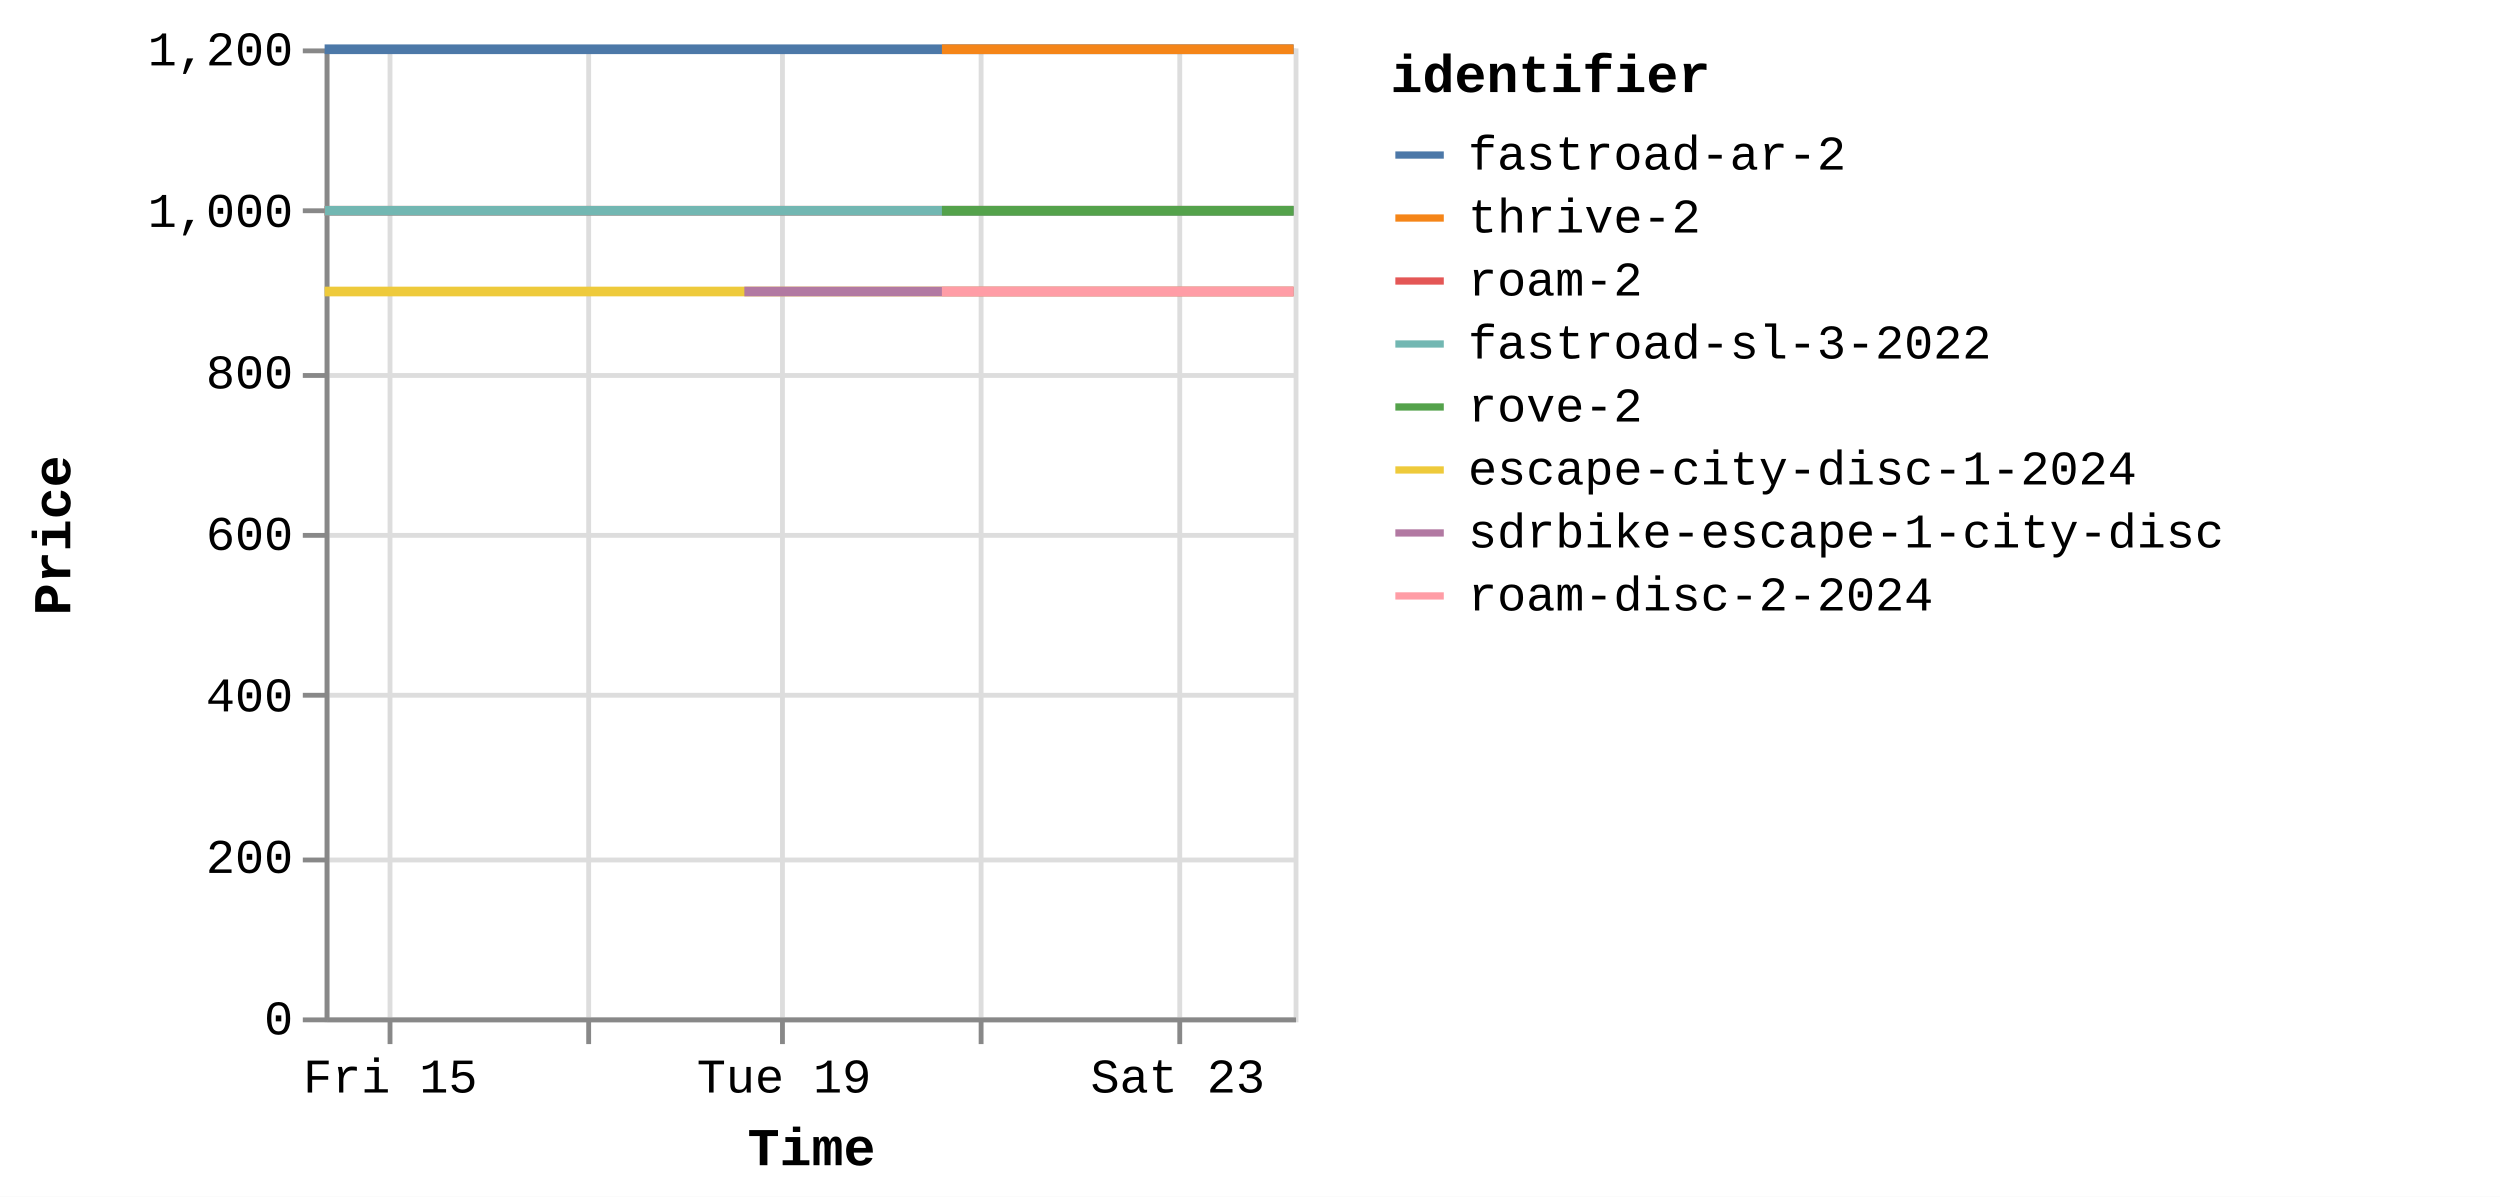
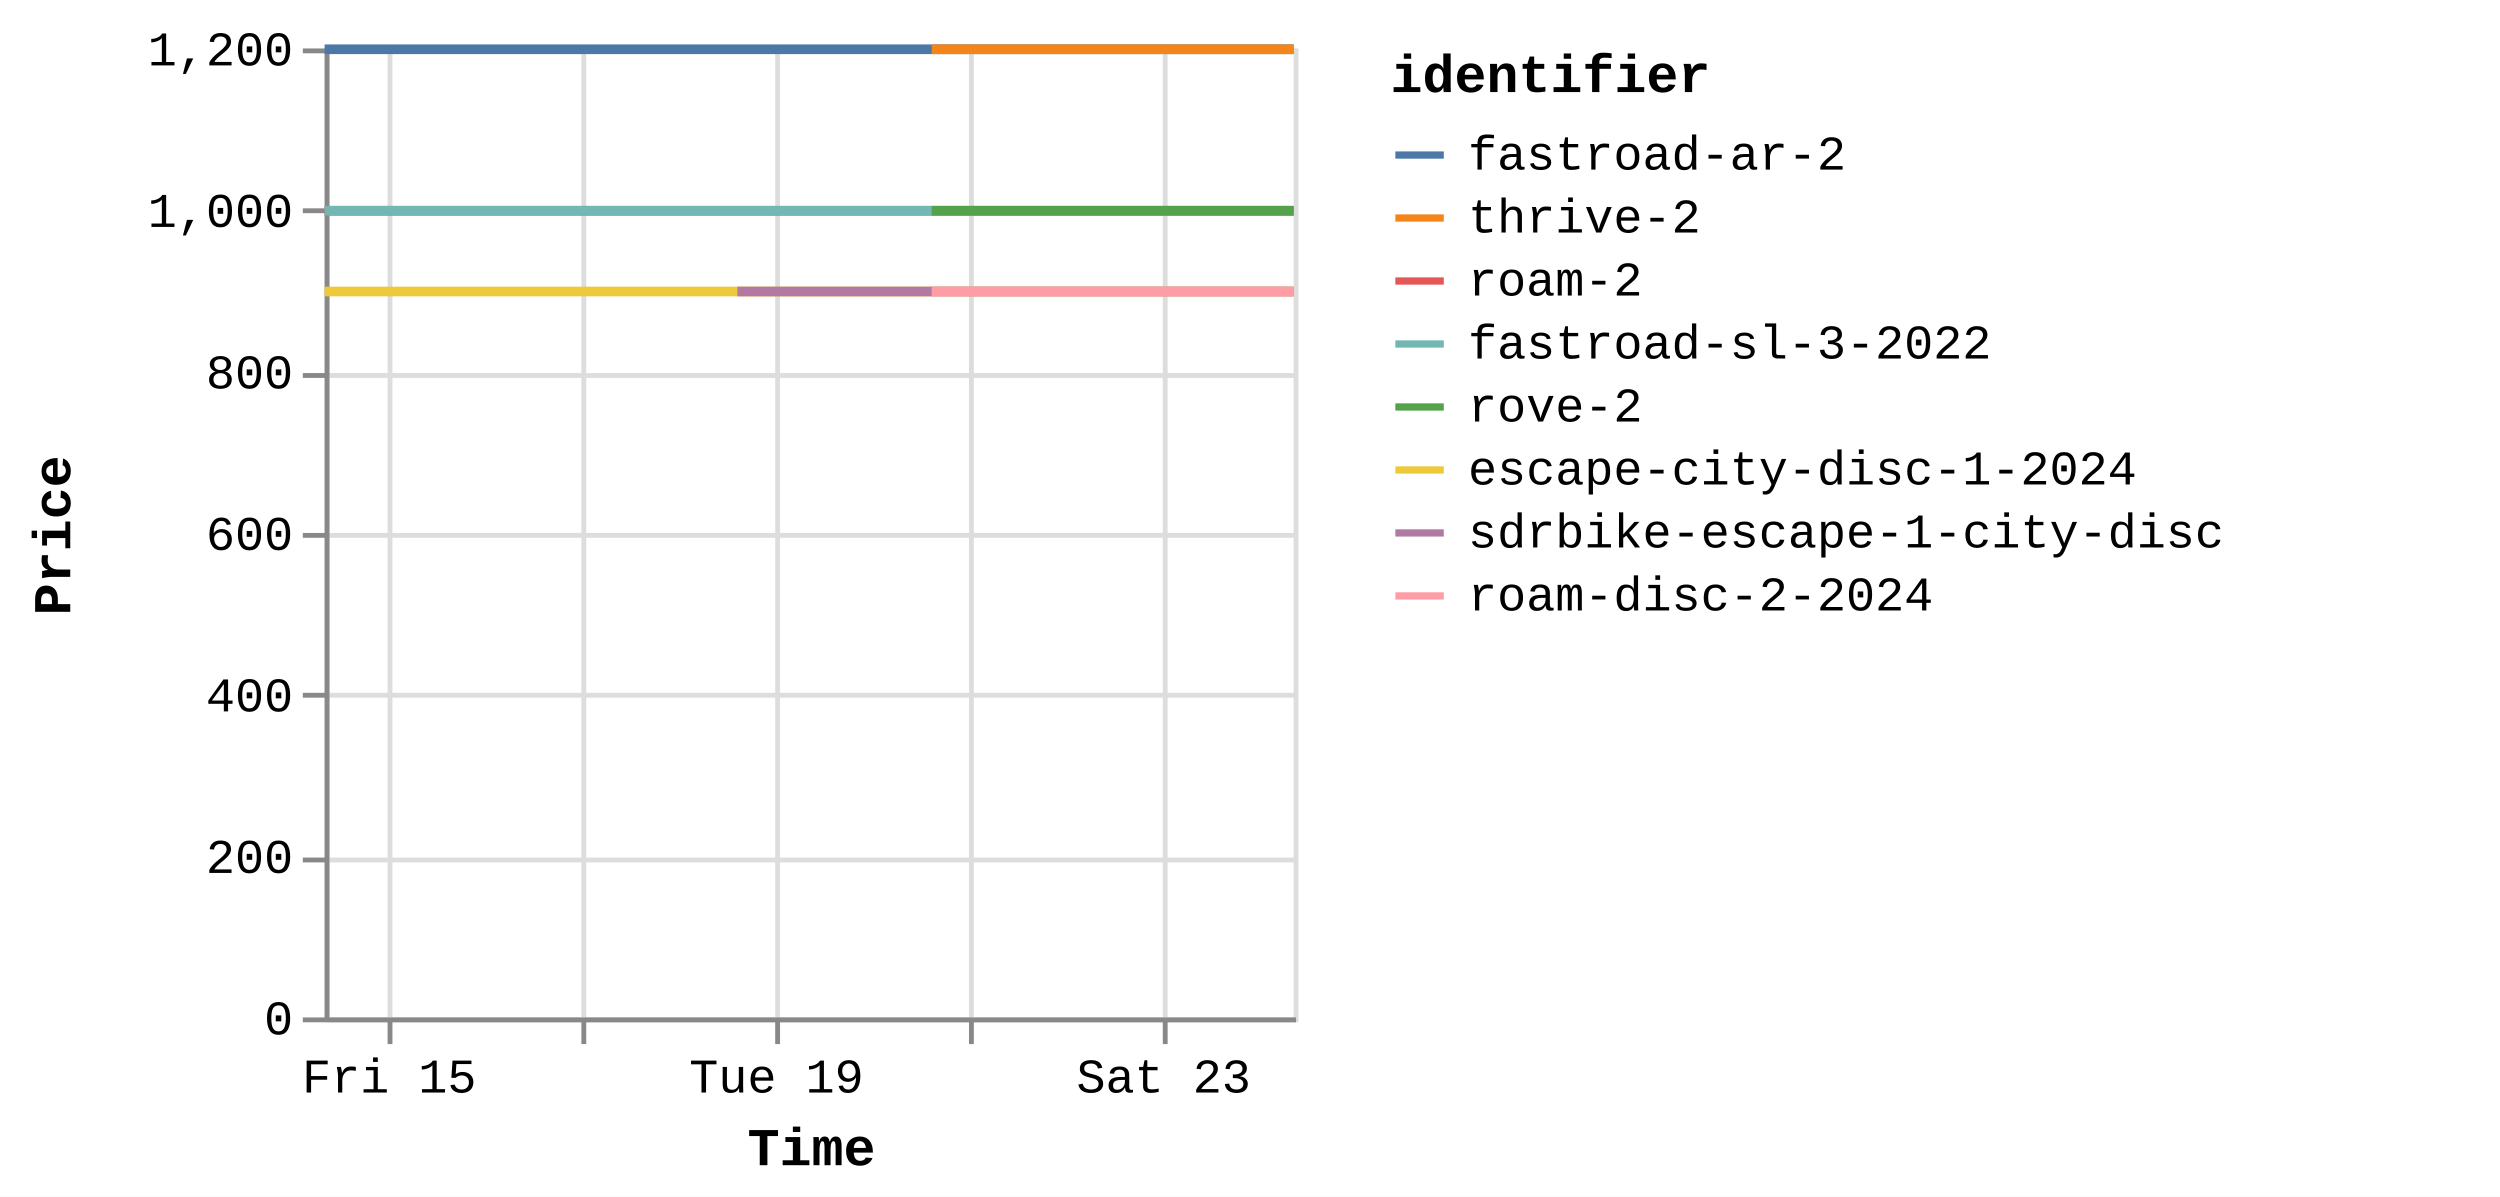
<svg xmlns="http://www.w3.org/2000/svg" version="1.1" class="marks" width="516" height="247" viewBox="0 0 516 247">
  <rect width="516" height="247" fill="white" />
  <g fill="none" stroke-miterlimit="10" transform="translate(67,10)">
    <g class="mark-group role-frame root" role="graphics-object" aria-roledescription="group mark container">
      <g transform="translate(0,0)">
        <path class="background" aria-hidden="true" d="M0.5,0.5h200v200h-200Z" stroke="#ddd" />
        <g>
          <g class="mark-group role-axis" aria-hidden="true">
            <g transform="translate(0.5,200.5)">
              <path class="background" aria-hidden="true" d="M0,0h0v0h0Z" pointer-events="none" />
              <g>
                <g class="mark-rule role-axis-grid" pointer-events="none">
                  <line transform="translate(13,-200)" x2="0" y2="200" stroke="#ddd" stroke-width="1" opacity="1" />
-                   <line transform="translate(54,-200)" x2="0" y2="200" stroke="#ddd" stroke-width="1" opacity="1" />
-                   <line transform="translate(94,-200)" x2="0" y2="200" stroke="#ddd" stroke-width="1" opacity="1" />
-                   <line transform="translate(135,-200)" x2="0" y2="200" stroke="#ddd" stroke-width="1" opacity="1" />
-                   <line transform="translate(176,-200)" x2="0" y2="200" stroke="#ddd" stroke-width="1" opacity="1" />
+                   <line transform="translate(53,-200)" x2="0" y2="200" stroke="#ddd" stroke-width="1" opacity="1" />
+                   <line transform="translate(93,-200)" x2="0" y2="200" stroke="#ddd" stroke-width="1" opacity="1" />
+                   <line transform="translate(133,-200)" x2="0" y2="200" stroke="#ddd" stroke-width="1" opacity="1" />
+                   <line transform="translate(173,-200)" x2="0" y2="200" stroke="#ddd" stroke-width="1" opacity="1" />
                </g>
              </g>
              <path class="foreground" aria-hidden="true" d="" pointer-events="none" display="none" />
            </g>
          </g>
          <g class="mark-group role-axis" aria-hidden="true">
            <g transform="translate(0.5,0.5)">
              <path class="background" aria-hidden="true" d="M0,0h0v0h0Z" pointer-events="none" />
              <g>
                <g class="mark-rule role-axis-grid" pointer-events="none">
                  <line transform="translate(0,200)" x2="200" y2="0" stroke="#ddd" stroke-width="1" opacity="1" />
                  <line transform="translate(0,167)" x2="200" y2="0" stroke="#ddd" stroke-width="1" opacity="1" />
                  <line transform="translate(0,133)" x2="200" y2="0" stroke="#ddd" stroke-width="1" opacity="1" />
                  <line transform="translate(0,100)" x2="200" y2="0" stroke="#ddd" stroke-width="1" opacity="1" />
                  <line transform="translate(0,67)" x2="200" y2="0" stroke="#ddd" stroke-width="1" opacity="1" />
                  <line transform="translate(0,33)" x2="200" y2="0" stroke="#ddd" stroke-width="1" opacity="1" />
                  <line transform="translate(0,0)" x2="200" y2="0" stroke="#ddd" stroke-width="1" opacity="1" />
                </g>
              </g>
              <path class="foreground" aria-hidden="true" d="" pointer-events="none" display="none" />
            </g>
          </g>
-           <g class="mark-group role-axis" role="graphics-symbol" aria-roledescription="axis" aria-label="X-axis titled 'Time' for a time scale with values from Thursday, 14 August 2025, 8:34:48 AM to Sunday, 24 August 2025, 4:50:05 AM">
+           <g class="mark-group role-axis" role="graphics-symbol" aria-roledescription="axis" aria-label="X-axis titled 'Time' for a time scale with values from Thursday, 14 August 2025, 8:34:48 AM to Sunday, 24 August 2025, 8:48:45 AM">
            <g transform="translate(0.5,200.5)">
              <path class="background" aria-hidden="true" d="M0,0h0v0h0Z" pointer-events="none" />
              <g>
                <g class="mark-rule role-axis-tick" pointer-events="none">
                  <line transform="translate(13,0)" x2="0" y2="5" stroke="#888" stroke-width="1" opacity="1" />
-                   <line transform="translate(54,0)" x2="0" y2="5" stroke="#888" stroke-width="1" opacity="1" />
-                   <line transform="translate(94,0)" x2="0" y2="5" stroke="#888" stroke-width="1" opacity="1" />
-                   <line transform="translate(135,0)" x2="0" y2="5" stroke="#888" stroke-width="1" opacity="1" />
-                   <line transform="translate(176,0)" x2="0" y2="5" stroke="#888" stroke-width="1" opacity="1" />
+                   <line transform="translate(53,0)" x2="0" y2="5" stroke="#888" stroke-width="1" opacity="1" />
+                   <line transform="translate(93,0)" x2="0" y2="5" stroke="#888" stroke-width="1" opacity="1" />
+                   <line transform="translate(133,0)" x2="0" y2="5" stroke="#888" stroke-width="1" opacity="1" />
+                   <line transform="translate(173,0)" x2="0" y2="5" stroke="#888" stroke-width="1" opacity="1" />
                </g>
                <g class="mark-text role-axis-label" pointer-events="none">
-                   <text text-anchor="middle" transform="translate(13.05354,15)" font-family="Liberation Mono" font-size="10px" fill="#000" opacity="1">Fri 15</text>
-                   <text text-anchor="middle" transform="translate(53.68766,15)" font-family="Liberation Mono" font-size="10px" fill="#000" opacity="0">Aug 17</text>
-                   <text text-anchor="middle" transform="translate(94.32179,15)" font-family="Liberation Mono" font-size="10px" fill="#000" opacity="1">Tue 19</text>
-                   <text text-anchor="middle" transform="translate(134.9559,15)" font-family="Liberation Mono" font-size="10px" fill="#000" opacity="0">Thu 21</text>
-                   <text text-anchor="middle" transform="translate(175.59,15)" font-family="Liberation Mono" font-size="10px" fill="#000" opacity="1">Sat 23</text>
+                   <text text-anchor="middle" transform="translate(12.8374,15)" font-family="Liberation Mono" font-size="10px" fill="#000" opacity="1">Fri 15</text>
+                   <text text-anchor="middle" transform="translate(52.79871,15)" font-family="Liberation Mono" font-size="10px" fill="#000" opacity="0">Aug 17</text>
+                   <text text-anchor="middle" transform="translate(92.76001,15)" font-family="Liberation Mono" font-size="10px" fill="#000" opacity="1">Tue 19</text>
+                   <text text-anchor="middle" transform="translate(132.7213,15)" font-family="Liberation Mono" font-size="10px" fill="#000" opacity="0">Thu 21</text>
+                   <text text-anchor="middle" transform="translate(172.6826,15)" font-family="Liberation Mono" font-size="10px" fill="#000" opacity="1">Sat 23</text>
                </g>
                <g class="mark-rule role-axis-domain" pointer-events="none">
                  <line transform="translate(0,0)" x2="200" y2="0" stroke="#888" stroke-width="1" opacity="1" />
                </g>
                <g class="mark-text role-axis-title" pointer-events="none">
                  <text text-anchor="middle" transform="translate(100,30)" font-family="Liberation Mono" font-size="11px" font-weight="bold" fill="#000" opacity="1">Time</text>
                </g>
              </g>
              <path class="foreground" aria-hidden="true" d="" pointer-events="none" display="none" />
            </g>
          </g>
          <g class="mark-group role-axis" role="graphics-symbol" aria-roledescription="axis" aria-label="Y-axis titled 'Price' for a linear scale with values from 0 to 1,200">
            <g transform="translate(0.5,0.5)">
              <path class="background" aria-hidden="true" d="M0,0h0v0h0Z" pointer-events="none" />
              <g>
                <g class="mark-rule role-axis-tick" pointer-events="none">
                  <line transform="translate(0,200)" x2="-5" y2="0" stroke="#888" stroke-width="1" opacity="1" />
                  <line transform="translate(0,167)" x2="-5" y2="0" stroke="#888" stroke-width="1" opacity="1" />
                  <line transform="translate(0,133)" x2="-5" y2="0" stroke="#888" stroke-width="1" opacity="1" />
                  <line transform="translate(0,100)" x2="-5" y2="0" stroke="#888" stroke-width="1" opacity="1" />
                  <line transform="translate(0,67)" x2="-5" y2="0" stroke="#888" stroke-width="1" opacity="1" />
                  <line transform="translate(0,33)" x2="-5" y2="0" stroke="#888" stroke-width="1" opacity="1" />
                  <line transform="translate(0,0)" x2="-5" y2="0" stroke="#888" stroke-width="1" opacity="1" />
                </g>
                <g class="mark-text role-axis-label" pointer-events="none">
                  <text text-anchor="end" transform="translate(-7,203)" font-family="Liberation Mono" font-size="10px" fill="#000" opacity="1">0</text>
                  <text text-anchor="end" transform="translate(-7,169.6667)" font-family="Liberation Mono" font-size="10px" fill="#000" opacity="1">200</text>
                  <text text-anchor="end" transform="translate(-7,136.3333)" font-family="Liberation Mono" font-size="10px" fill="#000" opacity="1">400</text>
                  <text text-anchor="end" transform="translate(-7,103)" font-family="Liberation Mono" font-size="10px" fill="#000" opacity="1">600</text>
                  <text text-anchor="end" transform="translate(-7,69.66667)" font-family="Liberation Mono" font-size="10px" fill="#000" opacity="1">800</text>
                  <text text-anchor="end" transform="translate(-7,36.33333)" font-family="Liberation Mono" font-size="10px" fill="#000" opacity="1">1,000</text>
                  <text text-anchor="end" transform="translate(-7,3)" font-family="Liberation Mono" font-size="10px" fill="#000" opacity="1">1,200</text>
                </g>
                <g class="mark-rule role-axis-domain" pointer-events="none">
                  <line transform="translate(0,200)" x2="0" y2="-200" stroke="#888" stroke-width="1" opacity="1" />
                </g>
                <g class="mark-text role-axis-title" pointer-events="none">
                  <text text-anchor="middle" transform="translate(-51,100) rotate(-90) translate(0,-2)" font-family="Liberation Mono" font-size="11px" font-weight="bold" fill="#000" opacity="1">Price</text>
                </g>
              </g>
              <path class="foreground" aria-hidden="true" d="" pointer-events="none" display="none" />
            </g>
          </g>
          <g class="mark-group role-scope pathgroup" role="graphics-object" aria-roledescription="group mark container">
            <g transform="translate(0,0)">
              <path class="background" aria-hidden="true" d="M0,0h200v200h-200Z" />
              <g>
                <g class="mark-line role-mark marks" role="graphics-object" aria-roledescription="line mark container">
-                   <path aria-label="Time: Aug 14, 2025; Price: 899; identifier: escape-city-disc-1-2024" role="graphics-symbol" aria-roledescription="line mark" d="M0,50.167L0.169,50.167L0.302,50.167L4.048,50.167L7.025,50.167L10.365,50.167L17.217,50.167L20.582,50.167L24.298,50.167L27.345,50.167L30.669,50.167L37.469,50.167L40.873,50.167L44.48,50.167L47.623,50.167L50.954,50.167L57.864,50.167L61.183,50.167L64.807,50.167L67.955,50.167L71.298,50.167L78.238,50.167L81.575,50.167L85.318,50.167L86.631,50.167L88.337,50.167L91.595,50.167L98.401,50.167L101.84,50.167L105.449,50.167L108.601,50.167L111.905,50.167L118.725,50.167L122.131,50.167L125.887,50.167L127.406,50.167L128.91,50.167L132.245,50.167L139.03,50.167L142.464,50.167L146.089,50.167L149.241,50.167L152.551,50.167L159.353,50.167L162.775,50.167L166.397,50.167L169.537,50.167L172.858,50.167L179.654,50.167L183.06,50.167L186.652,50.167L189.8,50.167L193.154,50.167L199.996,50.167" stroke="#eeca3b" stroke-width="2" />
-                 </g>
-               </g>
-               <path class="foreground" aria-hidden="true" d="" display="none" />
-             </g>
-             <g transform="translate(0,0)">
-               <path class="background" aria-hidden="true" d="M0,0h200v200h-200Z" />
-               <g>
-                 <g class="mark-line role-mark marks" role="graphics-object" aria-roledescription="line mark container">
-                   <path aria-label="Time: Aug 14, 2025; Price: 999; identifier: roam-2" role="graphics-symbol" aria-roledescription="line mark" d="M0,33.5L0.169,33.5L0.302,33.5L4.048,33.5L7.026,33.5L10.365,33.5L17.218,33.5L20.582,33.5L24.298,33.5L27.346,33.5L30.669,33.5L37.47,33.5L40.874,33.5L44.48,33.5L47.623,33.5L50.987,33.5L57.864,33.5L61.184,33.5L64.807,33.5L67.955,33.5L71.298,33.5L78.239,33.5L81.575,33.5L85.318,33.5L86.632,33.5L88.338,33.5L91.595,33.5L98.402,33.5L101.841,33.5L105.449,33.5L108.601,33.5L111.905,33.5L118.726,33.5L122.132,33.5L125.888,33.5L127.407,33.5L128.911,33.5L132.246,33.5L139.031,33.5L142.465,33.5L146.09,33.5L149.242,33.5L152.553,33.5L159.353,33.5L162.776,33.5L166.399,33.5L169.538,33.5L172.859,33.5L179.655,33.5L183.061,33.5L186.652,33.5L189.801,33.5L193.155,33.5L199.997,33.5" stroke="#e45756" stroke-width="2" />
-                 </g>
-               </g>
-               <path class="foreground" aria-hidden="true" d="" display="none" />
-             </g>
-             <g transform="translate(0,0)">
-               <path class="background" aria-hidden="true" d="M0,0h200v200h-200Z" />
-               <g>
-                 <g class="mark-line role-mark marks" role="graphics-object" aria-roledescription="line mark container">
-                   <path aria-label="Time: Aug 14, 2025; Price: 999; identifier: fastroad-sl-3-2022" role="graphics-symbol" aria-roledescription="line mark" d="M0.001,33.5L0.17,33.5L0.303,33.5L4.049,33.5L7.026,33.5L10.366,33.5L17.218,33.5L20.583,33.5L24.298,33.5L27.346,33.5L30.669,33.5L37.47,33.5L40.874,33.5L44.481,33.5L47.624,33.5L50.987,33.5L57.865,33.5L61.184,33.5L64.808,33.5L67.955,33.5L71.299,33.5L78.24,33.5L81.576,33.5L85.319,33.5L86.632,33.5L88.338,33.5L91.596,33.5L98.402,33.5L101.841,33.5L105.45,33.5L108.602,33.5L111.906,33.5L118.726,33.5L122.132,33.5L125.888,33.5L127.408,33.5L128.912,33.5L132.247,33.5L139.031,33.5L142.465,33.5L146.09,33.5L149.242,33.5L152.553,33.5L159.354,33.5L162.776,33.5L166.399,33.5L169.538,33.5L172.859,33.5L179.656,33.5L183.061,33.5L186.653,33.5L189.802,33.5L193.156,33.5L199.998,33.5" stroke="#72b7b2" stroke-width="2" />
-                 </g>
-               </g>
-               <path class="foreground" aria-hidden="true" d="" display="none" />
-             </g>
-             <g transform="translate(0,0)">
-               <path class="background" aria-hidden="true" d="M0,0h200v200h-200Z" />
-               <g>
-                 <g class="mark-line role-mark marks" role="graphics-object" aria-roledescription="line mark container">
-                   <path aria-label="Time: Aug 14, 2025; Price: 1199; identifier: fastroad-ar-2" role="graphics-symbol" aria-roledescription="line mark" d="M0.001,0.167L0.17,0.167L0.303,0.167L4.049,0.167L7.027,0.167L10.366,0.167L17.219,0.167L20.583,0.167L24.299,0.167L27.346,0.167L30.67,0.167L37.47,0.167L40.875,0.167L44.481,0.167L47.624,0.167L51.003,0.167L57.865,0.167L61.185,0.167L64.808,0.167L67.956,0.167L71.299,0.167L78.24,0.167L81.576,0.167L85.319,0.167L86.633,0.167L88.339,0.167L91.596,0.167L98.403,0.167L101.842,0.167L105.45,0.167L108.602,0.167L111.906,0.167L118.727,0.167L122.132,0.167L125.889,0.167L127.408,0.167L128.912,0.167L132.247,0.167L139.032,0.167L142.465,0.167L146.091,0.167L149.242,0.167L152.553,0.167L159.354,0.167L162.777,0.167L166.399,0.167L169.539,0.167L172.86,0.167L179.656,0.167L183.062,0.167L186.653,0.167L189.802,0.167L193.156,0.167L199.998,0.167" stroke="#4c78a8" stroke-width="2" />
-                 </g>
-               </g>
-               <path class="foreground" aria-hidden="true" d="" display="none" />
-             </g>
-             <g transform="translate(0,0)">
-               <path class="background" aria-hidden="true" d="M0,0h200v200h-200Z" />
-               <g>
-                 <g class="mark-line role-mark marks" role="graphics-object" aria-roledescription="line mark container">
-                   <path aria-label="Time: Aug 18, 2025; Price: 899; identifier: sdrbike-escape-1-city-disc" role="graphics-symbol" aria-roledescription="line mark" d="M86.633,50.167L88.339,50.167L91.597,50.167L98.404,50.167L101.842,50.167L105.451,50.167L108.603,50.167L111.907,50.167L118.728,50.167L122.133,50.167L125.889,50.167L127.409,50.167L128.913,50.167L132.248,50.167L139.032,50.167L142.466,50.167L146.091,50.167L149.243,50.167L152.554,50.167L159.355,50.167L162.778,50.167L166.4,50.167L169.539,50.167L172.86,50.167L179.657,50.167L183.063,50.167L186.654,50.167L189.803,50.167L193.157,50.167L199.999,50.167" stroke="#b279a2" stroke-width="2" />
-                 </g>
-               </g>
-               <path class="foreground" aria-hidden="true" d="" display="none" />
-             </g>
-             <g transform="translate(0,0)">
-               <path class="background" aria-hidden="true" d="M0,0h200v200h-200Z" />
-               <g>
-                 <g class="mark-line role-mark marks" role="graphics-object" aria-roledescription="line mark container">
-                   <path aria-label="Time: Aug 20, 2025; Price: 899; identifier: roam-disc-2-2024" role="graphics-symbol" aria-roledescription="line mark" d="M127.407,50.167L128.911,50.167L132.246,50.167L139.031,50.167L142.464,50.167L146.089,50.167L149.241,50.167L152.552,50.167L159.353,50.167L162.776,50.167L166.398,50.167L169.537,50.167L172.858,50.167L179.655,50.167L183.06,50.167L186.652,50.167L189.801,50.167L193.155,50.167L199.997,50.167" stroke="#ff9da6" stroke-width="2" />
-                 </g>
-               </g>
-               <path class="foreground" aria-hidden="true" d="" display="none" />
-             </g>
-             <g transform="translate(0,0)">
-               <path class="background" aria-hidden="true" d="M0,0h200v200h-200Z" />
-               <g>
-                 <g class="mark-line role-mark marks" role="graphics-object" aria-roledescription="line mark container">
-                   <path aria-label="Time: Aug 20, 2025; Price: 1199; identifier: thrive-2" role="graphics-symbol" aria-roledescription="line mark" d="M127.41,0.167L128.914,0.167L132.249,0.167L139.033,0.167L142.467,0.167L146.092,0.167L149.244,0.167L152.555,0.167L159.355,0.167L162.778,0.167L166.401,0.167L169.54,0.167L172.861,0.167L179.658,0.167L183.064,0.167L186.655,0.167L189.803,0.167L193.157,0.167L199.999,0.167" stroke="#f58518" stroke-width="2" />
-                 </g>
-               </g>
-               <path class="foreground" aria-hidden="true" d="" display="none" />
-             </g>
-             <g transform="translate(0,0)">
-               <path class="background" aria-hidden="true" d="M0,0h200v200h-200Z" />
-               <g>
-                 <g class="mark-line role-mark marks" role="graphics-object" aria-roledescription="line mark container">
-                   <path aria-label="Time: Aug 20, 2025; Price: 999; identifier: rove-2" role="graphics-symbol" aria-roledescription="line mark" d="M127.41,33.5L128.914,33.5L132.25,33.5L139.033,33.5L142.467,33.5L146.092,33.5L149.244,33.5L152.555,33.5L159.356,33.5L162.779,33.5L166.401,33.5L169.54,33.5L172.861,33.5L179.659,33.5L183.064,33.5L186.655,33.5L189.804,33.5L193.158,33.5L200,33.5" stroke="#54a24b" stroke-width="2" />
+                   <path aria-label="Time: Aug 14, 2025; Price: 899; identifier: escape-city-disc-1-2024" role="graphics-symbol" aria-roledescription="line mark" d="M0,50.167L0.166,50.167L0.297,50.167L3.981,50.167L6.909,50.167L10.193,50.167L16.932,50.167L20.241,50.167L23.895,50.167L26.893,50.167L30.161,50.167L36.849,50.167L40.196,50.167L43.743,50.167L46.834,50.167L50.111,50.167L56.906,50.167L60.17,50.167L63.734,50.167L66.829,50.167L70.117,50.167L76.943,50.167L80.224,50.167L83.905,50.167L85.197,50.167L86.874,50.167L90.078,50.167L96.772,50.167L100.154,50.167L103.703,50.167L106.802,50.167L110.052,50.167L116.76,50.167L120.109,50.167L123.803,50.167L125.297,50.167L126.776,50.167L130.055,50.167L136.728,50.167L140.105,50.167L143.67,50.167L146.77,50.167L150.026,50.167L156.714,50.167L160.08,50.167L163.642,50.167L166.73,50.167L169.996,50.167L176.68,50.167L180.029,50.167L183.561,50.167L186.658,50.167L189.956,50.167L196.685,50.167L199.996,50.167" stroke="#eeca3b" stroke-width="2" />
+                 </g>
+               </g>
+               <path class="foreground" aria-hidden="true" d="" display="none" />
+             </g>
+             <g transform="translate(0,0)">
+               <path class="background" aria-hidden="true" d="M0,0h200v200h-200Z" />
+               <g>
+                 <g class="mark-line role-mark marks" role="graphics-object" aria-roledescription="line mark container">
+                   <path aria-label="Time: Aug 14, 2025; Price: 999; identifier: roam-2" role="graphics-symbol" aria-roledescription="line mark" d="M0,33.5L0.166,33.5L0.297,33.5L3.981,33.5L6.909,33.5L10.194,33.5L16.933,33.5L20.242,33.5L23.896,33.5L26.893,33.5L30.161,33.5L36.849,33.5L40.197,33.5L43.744,33.5L46.835,33.5L50.142,33.5L56.906,33.5L60.171,33.5L63.734,33.5L66.83,33.5L70.118,33.5L76.944,33.5L80.225,33.5L83.906,33.5L85.197,33.5L86.875,33.5L90.079,33.5L96.773,33.5L100.154,33.5L103.703,33.5L106.803,33.5L110.052,33.5L116.76,33.5L120.109,33.5L123.803,33.5L125.298,33.5L126.777,33.5L130.056,33.5L136.729,33.5L140.106,33.5L143.671,33.5L146.77,33.5L150.027,33.5L156.715,33.5L160.081,33.5L163.643,33.5L166.731,33.5L169.996,33.5L176.681,33.5L180.03,33.5L183.562,33.5L186.659,33.5L189.957,33.5L196.686,33.5L199.997,33.5" stroke="#e45756" stroke-width="2" />
+                 </g>
+               </g>
+               <path class="foreground" aria-hidden="true" d="" display="none" />
+             </g>
+             <g transform="translate(0,0)">
+               <path class="background" aria-hidden="true" d="M0,0h200v200h-200Z" />
+               <g>
+                 <g class="mark-line role-mark marks" role="graphics-object" aria-roledescription="line mark container">
+                   <path aria-label="Time: Aug 14, 2025; Price: 999; identifier: fastroad-sl-3-2022" role="graphics-symbol" aria-roledescription="line mark" d="M0.001,33.5L0.167,33.5L0.298,33.5L3.982,33.5L6.91,33.5L10.194,33.5L16.933,33.5L20.242,33.5L23.896,33.5L26.893,33.5L30.162,33.5L36.85,33.5L40.198,33.5L43.744,33.5L46.835,33.5L50.143,33.5L56.907,33.5L60.171,33.5L63.735,33.5L66.83,33.5L70.118,33.5L76.944,33.5L80.225,33.5L83.906,33.5L85.198,33.5L86.875,33.5L90.079,33.5L96.773,33.5L100.155,33.5L103.704,33.5L106.804,33.5L110.053,33.5L116.761,33.5L120.11,33.5L123.804,33.5L125.298,33.5L126.777,33.5L130.057,33.5L136.729,33.5L140.106,33.5L143.671,33.5L146.771,33.5L150.027,33.5L156.715,33.5L160.081,33.5L163.644,33.5L166.731,33.5L169.997,33.5L176.681,33.5L180.03,33.5L183.562,33.5L186.659,33.5L189.957,33.5L196.686,33.5L199.997,33.5" stroke="#72b7b2" stroke-width="2" />
+                 </g>
+               </g>
+               <path class="foreground" aria-hidden="true" d="" display="none" />
+             </g>
+             <g transform="translate(0,0)">
+               <path class="background" aria-hidden="true" d="M0,0h200v200h-200Z" />
+               <g>
+                 <g class="mark-line role-mark marks" role="graphics-object" aria-roledescription="line mark container">
+                   <path aria-label="Time: Aug 14, 2025; Price: 1199; identifier: fastroad-ar-2" role="graphics-symbol" aria-roledescription="line mark" d="M0.001,0.167L0.167,0.167L0.298,0.167L3.982,0.167L6.91,0.167L10.194,0.167L16.934,0.167L20.243,0.167L23.897,0.167L26.894,0.167L30.162,0.167L36.85,0.167L40.198,0.167L43.745,0.167L46.836,0.167L50.159,0.167L56.907,0.167L60.172,0.167L63.735,0.167L66.831,0.167L70.119,0.167L76.945,0.167L80.226,0.167L83.906,0.167L85.198,0.167L86.876,0.167L90.08,0.167L96.774,0.167L100.155,0.167L103.704,0.167L106.804,0.167L110.053,0.167L116.761,0.167L120.11,0.167L123.804,0.167L125.299,0.167L126.778,0.167L130.058,0.167L136.73,0.167L140.107,0.167L143.672,0.167L146.771,0.167L150.027,0.167L156.716,0.167L160.082,0.167L163.644,0.167L166.731,0.167L169.997,0.167L176.682,0.167L180.031,0.167L183.563,0.167L186.659,0.167L189.958,0.167L196.687,0.167L199.998,0.167" stroke="#4c78a8" stroke-width="2" />
+                 </g>
+               </g>
+               <path class="foreground" aria-hidden="true" d="" display="none" />
+             </g>
+             <g transform="translate(0,0)">
+               <path class="background" aria-hidden="true" d="M0,0h200v200h-200Z" />
+               <g>
+                 <g class="mark-line role-mark marks" role="graphics-object" aria-roledescription="line mark container">
+                   <path aria-label="Time: Aug 18, 2025; Price: 899; identifier: sdrbike-escape-1-city-disc" role="graphics-symbol" aria-roledescription="line mark" d="M85.199,50.167L86.876,50.167L90.08,50.167L96.774,50.167L100.156,50.167L103.705,50.167L106.805,50.167L110.054,50.167L116.762,50.167L120.111,50.167L123.805,50.167L125.299,50.167L126.779,50.167L130.058,50.167L136.73,50.167L140.107,50.167L143.672,50.167L146.772,50.167L150.028,50.167L156.716,50.167L160.082,50.167L163.645,50.167L166.732,50.167L169.998,50.167L176.682,50.167L180.032,50.167L183.563,50.167L186.66,50.167L189.958,50.167L196.687,50.167L199.999,50.167" stroke="#b279a2" stroke-width="2" />
+                 </g>
+               </g>
+               <path class="foreground" aria-hidden="true" d="" display="none" />
+             </g>
+             <g transform="translate(0,0)">
+               <path class="background" aria-hidden="true" d="M0,0h200v200h-200Z" />
+               <g>
+                 <g class="mark-line role-mark marks" role="graphics-object" aria-roledescription="line mark container">
+                   <path aria-label="Time: Aug 20, 2025; Price: 899; identifier: roam-disc-2-2024" role="graphics-symbol" aria-roledescription="line mark" d="M125.297,50.167L126.776,50.167L130.056,50.167L136.728,50.167L140.105,50.167L143.67,50.167L146.77,50.167L150.026,50.167L156.714,50.167L160.08,50.167L163.643,50.167L166.73,50.167L169.996,50.167L176.68,50.167L180.029,50.167L183.561,50.167L186.658,50.167L189.957,50.167L196.685,50.167L199.996,50.167" stroke="#ff9da6" stroke-width="2" />
+                 </g>
+               </g>
+               <path class="foreground" aria-hidden="true" d="" display="none" />
+             </g>
+             <g transform="translate(0,0)">
+               <path class="background" aria-hidden="true" d="M0,0h200v200h-200Z" />
+               <g>
+                 <g class="mark-line role-mark marks" role="graphics-object" aria-roledescription="line mark container">
+                   <path aria-label="Time: Aug 20, 2025; Price: 1199; identifier: thrive-2" role="graphics-symbol" aria-roledescription="line mark" d="M125.3,0.167L126.779,0.167L130.059,0.167L136.731,0.167L140.108,0.167L143.673,0.167L146.772,0.167L150.029,0.167L156.717,0.167L160.083,0.167L163.646,0.167L166.732,0.167L169.998,0.167L176.683,0.167L180.032,0.167L183.564,0.167L186.661,0.167L189.959,0.167L196.688,0.167L200,0.167" stroke="#f58518" stroke-width="2" />
+                 </g>
+               </g>
+               <path class="foreground" aria-hidden="true" d="" display="none" />
+             </g>
+             <g transform="translate(0,0)">
+               <path class="background" aria-hidden="true" d="M0,0h200v200h-200Z" />
+               <g>
+                 <g class="mark-line role-mark marks" role="graphics-object" aria-roledescription="line mark container">
+                   <path aria-label="Time: Aug 20, 2025; Price: 999; identifier: rove-2" role="graphics-symbol" aria-roledescription="line mark" d="M125.3,33.5L126.78,33.5L130.06,33.5L136.731,33.5L140.108,33.5L143.673,33.5L146.773,33.5L150.029,33.5L156.717,33.5L160.083,33.5L163.646,33.5L166.733,33.5L169.999,33.5L176.684,33.5L180.033,33.5L183.564,33.5L186.661,33.5L189.959,33.5L196.688,33.5L200,33.5" stroke="#54a24b" stroke-width="2" />
                </g>
              </g>
              <path class="foreground" aria-hidden="true" d="" display="none" />
            </g>
          </g>
          <g class="mark-group role-legend" role="graphics-symbol" aria-roledescription="legend" aria-label="Symbol legend titled 'identifier' for stroke color with 8 values: fastroad-ar-2, thrive-2, roam-2, fastroad-sl-3-2022, rove-2, ending with roam-disc-2-2024">
            <g transform="translate(220,0)">
              <path class="background" aria-hidden="true" d="M0,0h224v118h-224Z" pointer-events="none" />
              <g>
                <g class="mark-group role-legend-entry">
                  <g transform="translate(0,16)">
                    <path class="background" aria-hidden="true" d="M0,0h0v0h0Z" pointer-events="none" />
                    <g>
                      <g class="mark-group role-scope" role="graphics-object" aria-roledescription="group mark container">
                        <g transform="translate(0,0)">
                          <path class="background" aria-hidden="true" d="M0,0h224v11h-224Z" pointer-events="none" opacity="1" />
                          <g>
                            <g class="mark-symbol role-legend-symbol" pointer-events="none">
                              <path transform="translate(6,6)" d="M-5,0L5,0" stroke="#4c78a8" stroke-width="1.5" opacity="1" />
                            </g>
                            <g class="mark-text role-legend-label" pointer-events="none">
                              <text text-anchor="start" transform="translate(16,9)" font-family="Liberation Mono" font-size="10px" fill="#000" opacity="1">fastroad-ar-2</text>
                            </g>
                          </g>
                          <path class="foreground" aria-hidden="true" d="" pointer-events="none" display="none" />
                        </g>
                        <g transform="translate(0,13)">
                          <path class="background" aria-hidden="true" d="M0,0h224v11h-224Z" pointer-events="none" opacity="1" />
                          <g>
                            <g class="mark-symbol role-legend-symbol" pointer-events="none">
                              <path transform="translate(6,6)" d="M-5,0L5,0" stroke="#f58518" stroke-width="1.5" opacity="1" />
                            </g>
                            <g class="mark-text role-legend-label" pointer-events="none">
                              <text text-anchor="start" transform="translate(16,9)" font-family="Liberation Mono" font-size="10px" fill="#000" opacity="1">thrive-2</text>
                            </g>
                          </g>
                          <path class="foreground" aria-hidden="true" d="" pointer-events="none" display="none" />
                        </g>
                        <g transform="translate(0,26)">
                          <path class="background" aria-hidden="true" d="M0,0h224v11h-224Z" pointer-events="none" opacity="1" />
                          <g>
                            <g class="mark-symbol role-legend-symbol" pointer-events="none">
                              <path transform="translate(6,6)" d="M-5,0L5,0" stroke="#e45756" stroke-width="1.5" opacity="1" />
                            </g>
                            <g class="mark-text role-legend-label" pointer-events="none">
                              <text text-anchor="start" transform="translate(16,9)" font-family="Liberation Mono" font-size="10px" fill="#000" opacity="1">roam-2</text>
                            </g>
                          </g>
                          <path class="foreground" aria-hidden="true" d="" pointer-events="none" display="none" />
                        </g>
                        <g transform="translate(0,39)">
                          <path class="background" aria-hidden="true" d="M0,0h224v11h-224Z" pointer-events="none" opacity="1" />
                          <g>
                            <g class="mark-symbol role-legend-symbol" pointer-events="none">
                              <path transform="translate(6,6)" d="M-5,0L5,0" stroke="#72b7b2" stroke-width="1.5" opacity="1" />
                            </g>
                            <g class="mark-text role-legend-label" pointer-events="none">
                              <text text-anchor="start" transform="translate(16,9)" font-family="Liberation Mono" font-size="10px" fill="#000" opacity="1">fastroad-sl-3-2022</text>
                            </g>
                          </g>
                          <path class="foreground" aria-hidden="true" d="" pointer-events="none" display="none" />
                        </g>
                        <g transform="translate(0,52)">
                          <path class="background" aria-hidden="true" d="M0,0h224v11h-224Z" pointer-events="none" opacity="1" />
                          <g>
                            <g class="mark-symbol role-legend-symbol" pointer-events="none">
                              <path transform="translate(6,6)" d="M-5,0L5,0" stroke="#54a24b" stroke-width="1.5" opacity="1" />
                            </g>
                            <g class="mark-text role-legend-label" pointer-events="none">
                              <text text-anchor="start" transform="translate(16,9)" font-family="Liberation Mono" font-size="10px" fill="#000" opacity="1">rove-2</text>
                            </g>
                          </g>
                          <path class="foreground" aria-hidden="true" d="" pointer-events="none" display="none" />
                        </g>
                        <g transform="translate(0,65)">
                          <path class="background" aria-hidden="true" d="M0,0h224v11h-224Z" pointer-events="none" opacity="1" />
                          <g>
                            <g class="mark-symbol role-legend-symbol" pointer-events="none">
                              <path transform="translate(6,6)" d="M-5,0L5,0" stroke="#eeca3b" stroke-width="1.5" opacity="1" />
                            </g>
                            <g class="mark-text role-legend-label" pointer-events="none">
                              <text text-anchor="start" transform="translate(16,9)" font-family="Liberation Mono" font-size="10px" fill="#000" opacity="1">escape-city-disc-1-2024</text>
                            </g>
                          </g>
                          <path class="foreground" aria-hidden="true" d="" pointer-events="none" display="none" />
                        </g>
                        <g transform="translate(0,78)">
                          <path class="background" aria-hidden="true" d="M0,0h224v11h-224Z" pointer-events="none" opacity="1" />
                          <g>
                            <g class="mark-symbol role-legend-symbol" pointer-events="none">
                              <path transform="translate(6,6)" d="M-5,0L5,0" stroke="#b279a2" stroke-width="1.5" opacity="1" />
                            </g>
                            <g class="mark-text role-legend-label" pointer-events="none">
                              <text text-anchor="start" transform="translate(16,9)" font-family="Liberation Mono" font-size="10px" fill="#000" opacity="1">sdrbike-escape-1-city-disc</text>
                            </g>
                          </g>
                          <path class="foreground" aria-hidden="true" d="" pointer-events="none" display="none" />
                        </g>
                        <g transform="translate(0,91)">
                          <path class="background" aria-hidden="true" d="M0,0h224v11h-224Z" pointer-events="none" opacity="1" />
                          <g>
                            <g class="mark-symbol role-legend-symbol" pointer-events="none">
                              <path transform="translate(6,6)" d="M-5,0L5,0" stroke="#ff9da6" stroke-width="1.5" opacity="1" />
                            </g>
                            <g class="mark-text role-legend-label" pointer-events="none">
                              <text text-anchor="start" transform="translate(16,9)" font-family="Liberation Mono" font-size="10px" fill="#000" opacity="1">roam-disc-2-2024</text>
                            </g>
                          </g>
                          <path class="foreground" aria-hidden="true" d="" pointer-events="none" display="none" />
                        </g>
                      </g>
                    </g>
                    <path class="foreground" aria-hidden="true" d="" pointer-events="none" display="none" />
                  </g>
                </g>
                <g class="mark-text role-legend-title" pointer-events="none">
                  <text text-anchor="start" transform="translate(0,9)" font-family="Liberation Mono" font-size="11px" font-weight="bold" fill="#000" opacity="1">identifier</text>
                </g>
              </g>
              <path class="foreground" aria-hidden="true" d="" pointer-events="none" display="none" />
            </g>
          </g>
        </g>
        <path class="foreground" aria-hidden="true" d="" display="none" />
      </g>
    </g>
  </g>
</svg>
